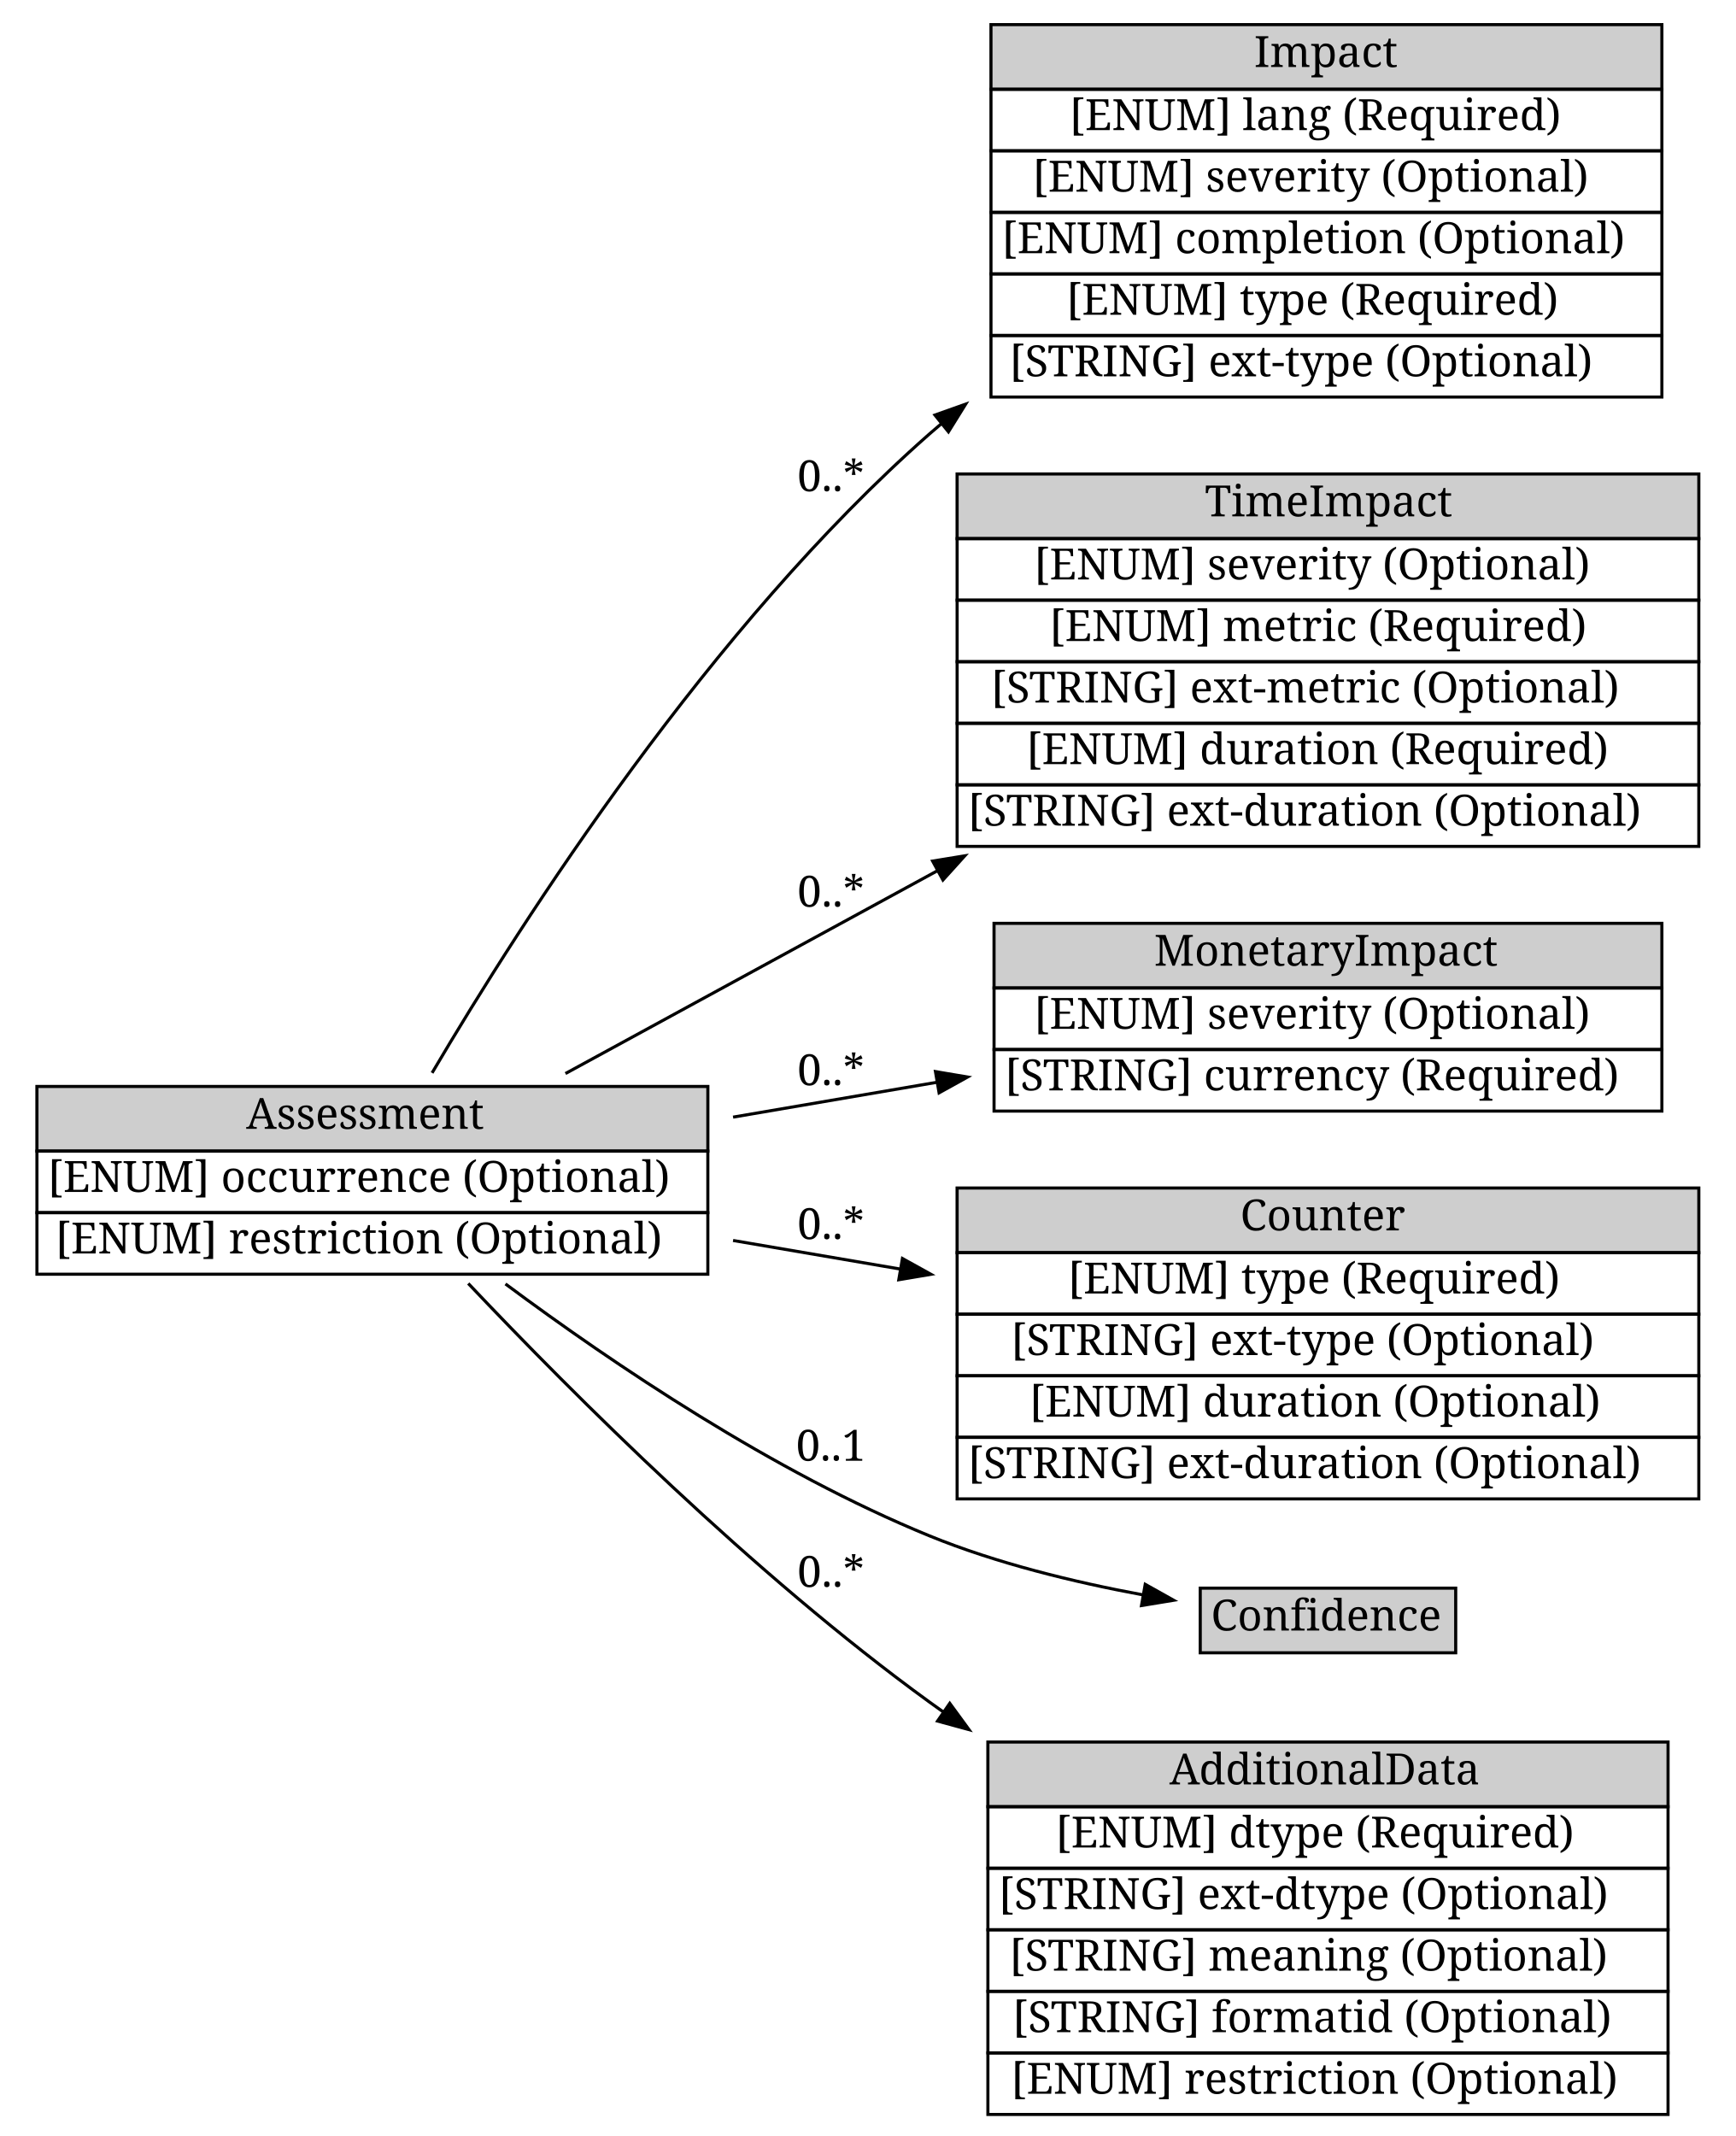
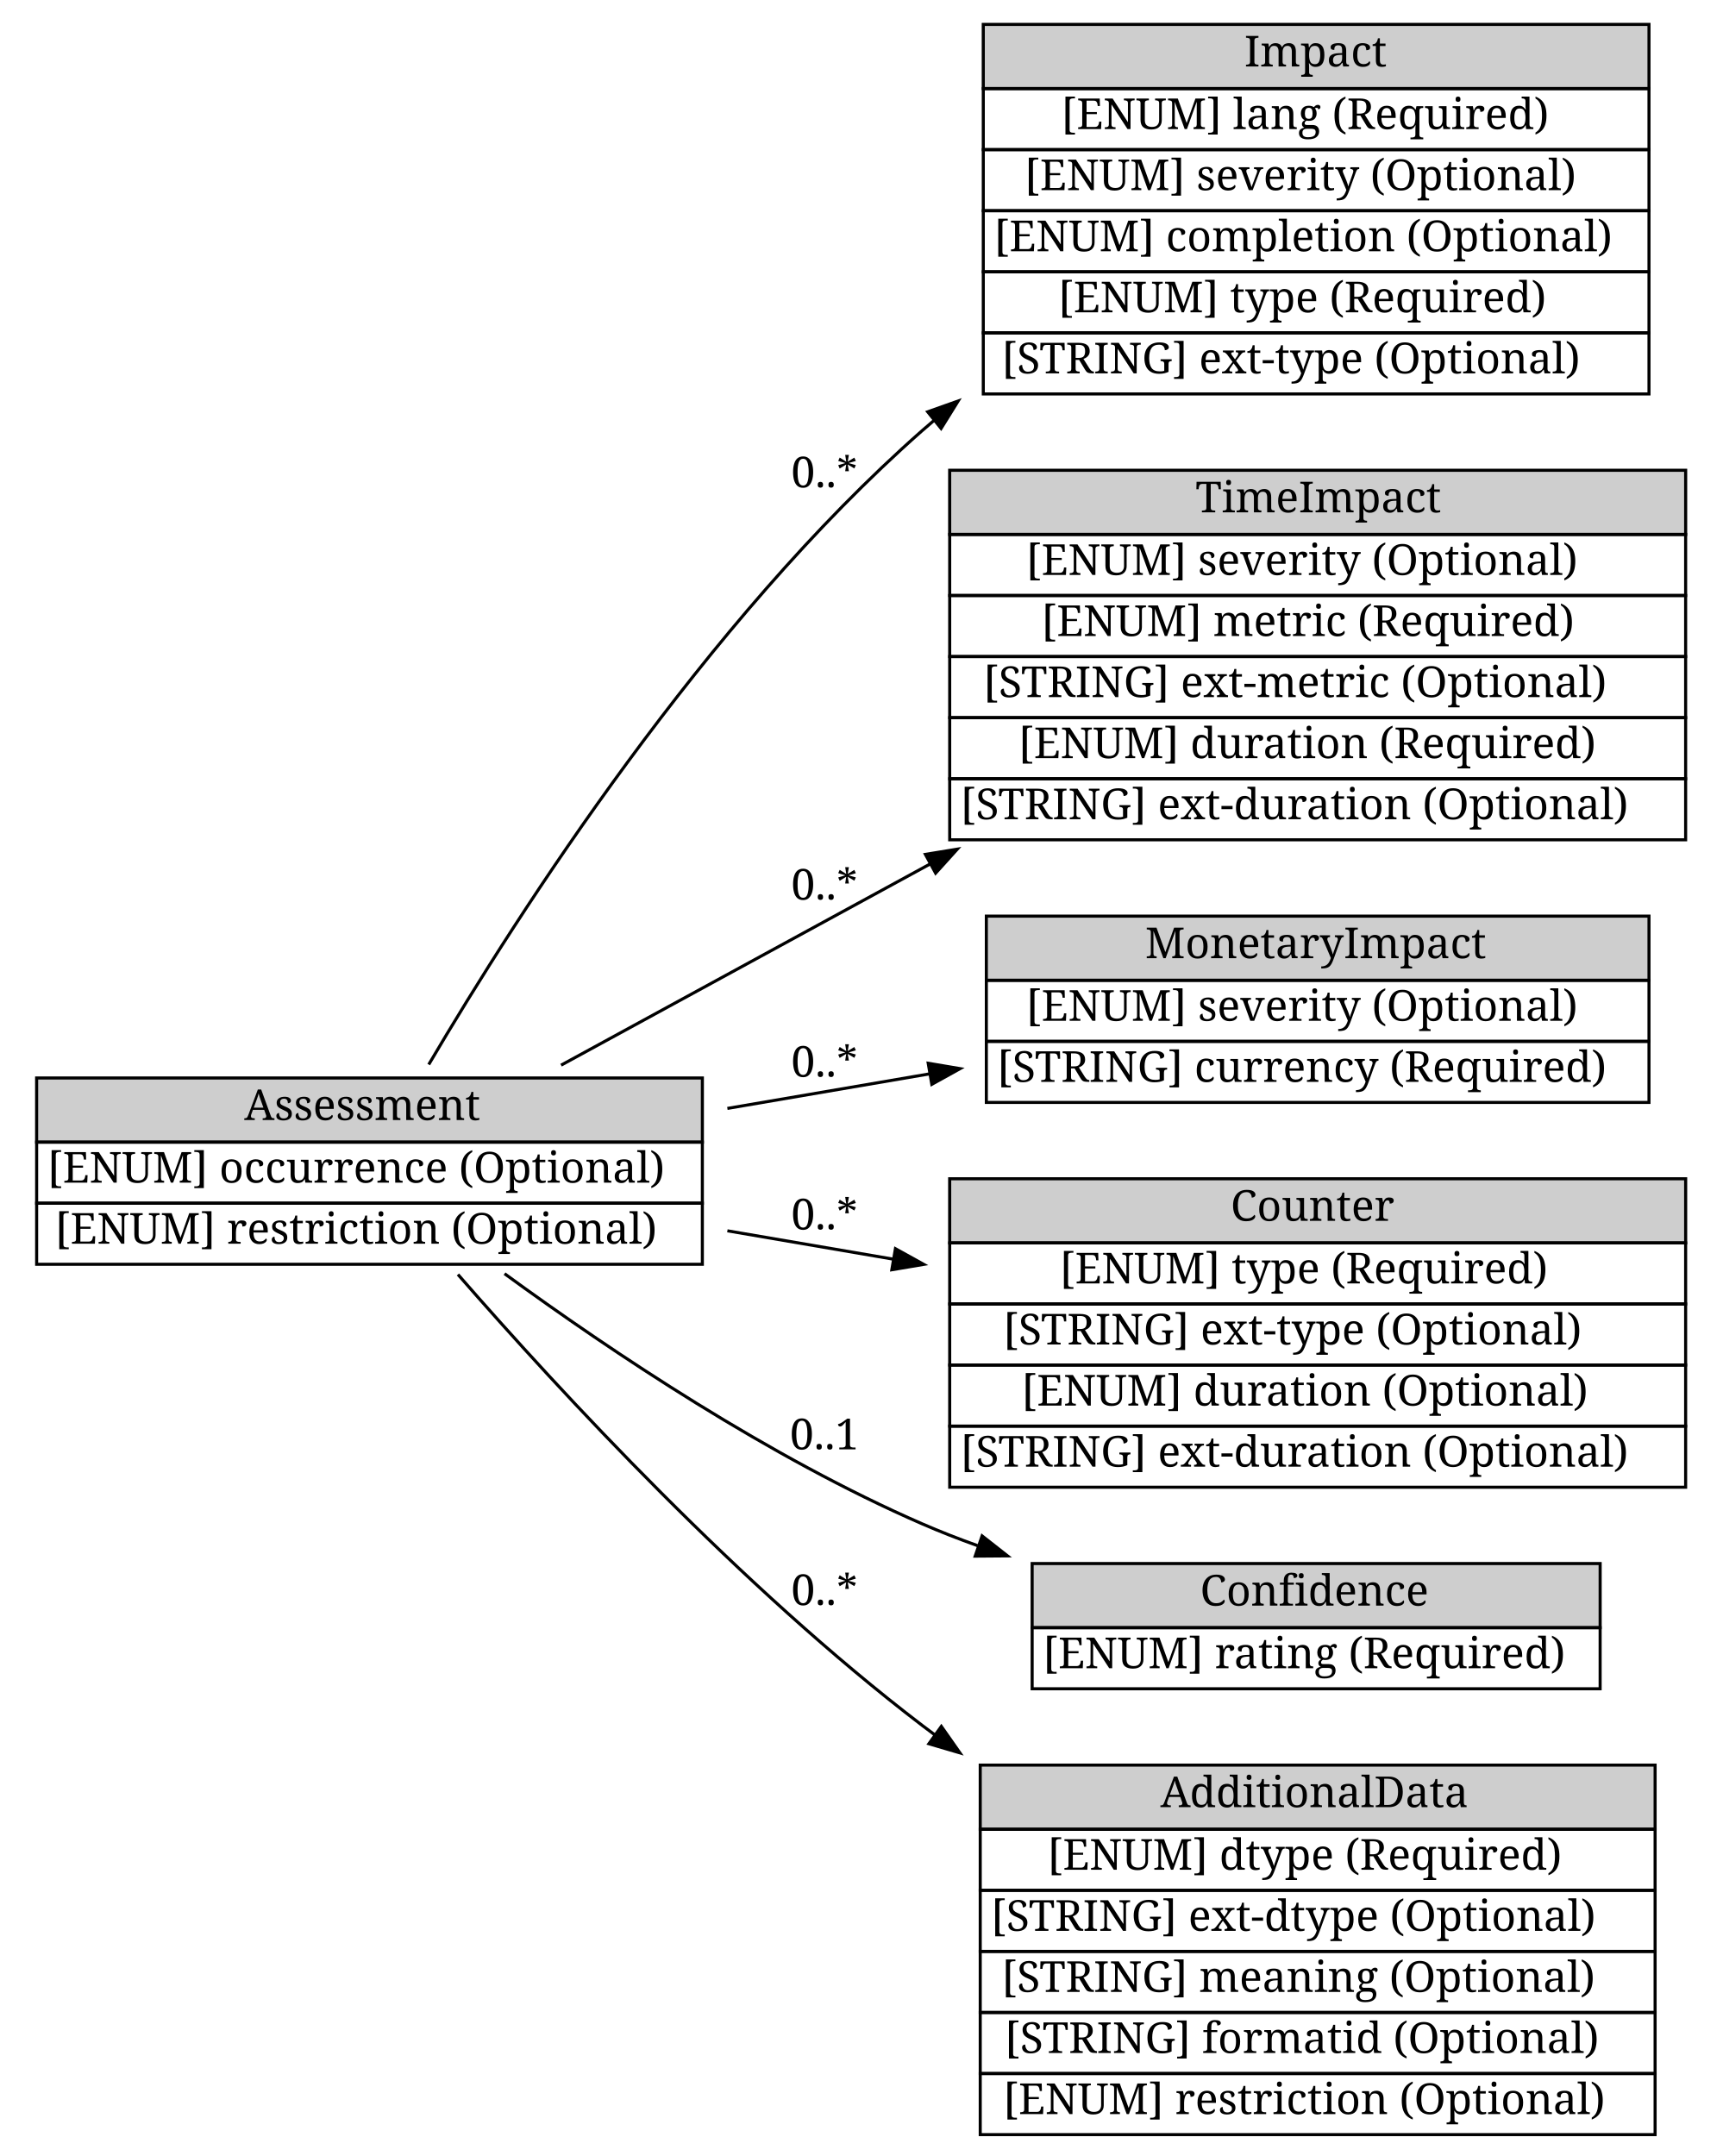
- <svg xmlns="http://www.w3.org/2000/svg" xmlns:xlink="http://www.w3.org/1999/xlink" width="564pt" height="694pt" viewBox="0.00 0.00 564.00 694.00">
-   <g id="graph1" class="graph" transform="scale(1 1) rotate(0) translate(4 690)">
-     <polygon fill="white" stroke="white" points="-4,5 -4,-690 561,-690 561,5 -4,5" />
+ <svg xmlns="http://www.w3.org/2000/svg" xmlns:xlink="http://www.w3.org/1999/xlink" width="564pt" height="706pt" viewBox="0.00 0.00 564.00 706.00">
+   <g id="graph1" class="graph" transform="scale(1 1) rotate(0) translate(4 702)">
+     <polygon fill="white" stroke="white" points="-4,5 -4,-702 561,-702 561,5 -4,5" />
    <g id="node1" class="node">
      <a xlink:href="#" xlink:title="The Assessment class describes the technical and non-technical repercussions of the incident on the CSIRT's constituency. ">
-         <polygon fill="#cecece" stroke="#cecece" points="8,-316 8,-337 226,-337 226,-316 8,-316" />
-         <polygon fill="none" stroke="black" points="8,-316 8,-337 226,-337 226,-316 8,-316" />
-         <text text-anchor="start" x="76" y="-323.233" font-family="Times Roman,serif" font-size="14.00">Assessment</text>
+         <polygon fill="#cecece" stroke="#cecece" points="8,-328 8,-349 226,-349 226,-328 8,-328" />
+         <polygon fill="none" stroke="black" points="8,-328 8,-349 226,-349 226,-328 8,-328" />
+         <text text-anchor="start" x="76" y="-335.233" font-family="Times Roman,serif" font-size="14.00">Assessment</text>
      </a>
      <a xlink:href="#" xlink:title="Specifies whether the assessment is describing actual or potential outcomes.  The default is &quot;actual&quot; and is assumed if not specified.">
-         <polygon fill="none" stroke="black" points="8,-296 8,-316 226,-316 226,-296 8,-296" />
-         <text text-anchor="start" x="11.5" y="-302.733" font-family="Times Roman,serif" font-size="14.00">[ENUM] occurrence (Optional) </text>
+         <polygon fill="none" stroke="black" points="8,-308 8,-328 226,-328 226,-308 8,-308" />
+         <text text-anchor="start" x="11.5" y="-314.733" font-family="Times Roman,serif" font-size="14.00">[ENUM] occurrence (Optional) </text>
      </a>
      <a xlink:href="#" xlink:title="This attribute is defined in Section 3.2.">
-         <polygon fill="none" stroke="black" points="8,-276 8,-296 226,-296 226,-276 8,-276" />
-         <text text-anchor="start" x="14" y="-282.733" font-family="Times Roman,serif" font-size="14.00">[ENUM] restriction (Optional) </text>
+         <polygon fill="none" stroke="black" points="8,-288 8,-308 226,-308 226,-288 8,-288" />
+         <text text-anchor="start" x="14" y="-294.733" font-family="Times Roman,serif" font-size="14.00">[ENUM] restriction (Optional) </text>
      </a>
    </g>
    <g id="node2" class="node">
      <a xlink:href="#" xlink:title="The Impact class allows for categorizing and describing the technical impact of the incident on the network of an organization. ">
-         <polygon fill="#cecece" stroke="#cecece" points="318,-661 318,-682 536,-682 536,-661 318,-661" />
-         <polygon fill="none" stroke="black" points="318,-661 318,-682 536,-682 536,-661 318,-661" />
-         <text text-anchor="start" x="403.5" y="-668.233" font-family="Times Roman,serif" font-size="14.00">Impact</text>
+         <polygon fill="#cecece" stroke="#cecece" points="318,-673 318,-694 536,-694 536,-673 318,-673" />
+         <polygon fill="none" stroke="black" points="318,-673 318,-694 536,-694 536,-673 318,-673" />
+         <text text-anchor="start" x="403.5" y="-680.233" font-family="Times Roman,serif" font-size="14.00">Impact</text>
      </a>
      <a xlink:href="#" xlink:title="A valid language code per RFC 4646 [7] constrained by the definition of &quot;xs:language&quot;.  The interpretation of this code is described in Section 6.">
-         <polygon fill="none" stroke="black" points="318,-641 318,-661 536,-661 536,-641 318,-641" />
-         <text text-anchor="start" x="343.5" y="-647.733" font-family="Times Roman,serif" font-size="14.00">[ENUM] lang (Required) </text>
+         <polygon fill="none" stroke="black" points="318,-653 318,-673 536,-673 536,-653 318,-653" />
+         <text text-anchor="start" x="343.5" y="-659.733" font-family="Times Roman,serif" font-size="14.00">[ENUM] lang (Required) </text>
      </a>
      <a xlink:href="#" xlink:title="An estimate of the relative severity of the activity.  The permitted values are shown below.  There is no default value.">
-         <polygon fill="none" stroke="black" points="318,-621 318,-641 536,-641 536,-621 318,-621" />
-         <text text-anchor="start" x="331.5" y="-627.733" font-family="Times Roman,serif" font-size="14.00">[ENUM] severity (Optional) </text>
+         <polygon fill="none" stroke="black" points="318,-633 318,-653 536,-653 536,-633 318,-633" />
+         <text text-anchor="start" x="331.5" y="-639.733" font-family="Times Roman,serif" font-size="14.00">[ENUM] severity (Optional) </text>
      </a>
      <a xlink:href="#" xlink:title="An indication whether the described activity was successful.  The permitted values are shown below.  There is no default value.">
-         <polygon fill="none" stroke="black" points="318,-601 318,-621 536,-621 536,-601 318,-601" />
-         <text text-anchor="start" x="321.5" y="-607.733" font-family="Times Roman,serif" font-size="14.00">[ENUM] completion (Optional) </text>
+         <polygon fill="none" stroke="black" points="318,-613 318,-633 536,-633 536,-613 318,-613" />
+         <text text-anchor="start" x="321.5" y="-619.733" font-family="Times Roman,serif" font-size="14.00">[ENUM] completion (Optional) </text>
      </a>
      <a xlink:href="#" xlink:title="Classifies the malicious activity into incident categories.  The permitted values are shown below.  The default value is &quot;other&quot;.">
-         <polygon fill="none" stroke="black" points="318,-581 318,-601 536,-601 536,-581 318,-581" />
-         <text text-anchor="start" x="342.5" y="-587.733" font-family="Times Roman,serif" font-size="14.00">[ENUM] type (Required) </text>
+         <polygon fill="none" stroke="black" points="318,-593 318,-613 536,-613 536,-593 318,-593" />
+         <text text-anchor="start" x="342.5" y="-599.733" font-family="Times Roman,serif" font-size="14.00">[ENUM] type (Required) </text>
      </a>
      <a xlink:href="#" xlink:title="A means by which to extend the type attribute. See Section 5.1.">
-         <polygon fill="none" stroke="black" points="318,-561 318,-581 536,-581 536,-561 318,-561" />
-         <text text-anchor="start" x="324" y="-567.733" font-family="Times Roman,serif" font-size="14.00">[STRING] ext-type (Optional) </text>
+         <polygon fill="none" stroke="black" points="318,-573 318,-593 536,-593 536,-573 318,-573" />
+         <text text-anchor="start" x="324" y="-579.733" font-family="Times Roman,serif" font-size="14.00">[STRING] ext-type (Optional) </text>
      </a>
    </g>
    <g id="edge2" class="edge">
-       <path fill="none" stroke="black" d="M136.395,-341.404C166.09,-391.786 226.916,-486.429 298,-549 299.295,-550.14 300.61,-551.27 301.944,-552.39" />
-       <polygon fill="black" stroke="black" points="299.791,-555.15 309.775,-558.695 304.181,-549.698 299.791,-555.15" />
-       <text text-anchor="middle" x="266" y="-530.4" font-family="Times Roman,serif" font-size="14.00">0..*</text>
+       <path fill="none" stroke="black" d="M136.395,-353.404C166.09,-403.786 226.916,-498.429 298,-561 299.295,-562.14 300.61,-563.27 301.944,-564.39" />
+       <polygon fill="black" stroke="black" points="299.791,-567.15 309.775,-570.695 304.181,-561.698 299.791,-567.15" />
+       <text text-anchor="middle" x="266" y="-542.4" font-family="Times Roman,serif" font-size="14.00">0..*</text>
    </g>
    <g id="node4" class="node">
      <a xlink:href="#" xlink:title="The TimeImpact class describes the impact of the incident on an organization as a function of time. It provides a way to convey down time and recovery time. ">
-         <polygon fill="#cecece" stroke="#cecece" points="307,-515 307,-536 548,-536 548,-515 307,-515" />
-         <polygon fill="none" stroke="black" points="307,-515 307,-536 548,-536 548,-515 307,-515" />
-         <text text-anchor="start" x="387.5" y="-522.233" font-family="Times Roman,serif" font-size="14.00">TimeImpact</text>
+         <polygon fill="#cecece" stroke="#cecece" points="307,-527 307,-548 548,-548 548,-527 307,-527" />
+         <polygon fill="none" stroke="black" points="307,-527 307,-548 548,-548 548,-527 307,-527" />
+         <text text-anchor="start" x="387.5" y="-534.233" font-family="Times Roman,serif" font-size="14.00">TimeImpact</text>
      </a>
      <a xlink:href="#" xlink:title="An estimate of the relative severity of the activity.  The permitted values are shown below.  There is no default value.">
-         <polygon fill="none" stroke="black" points="307,-495 307,-515 548,-515 548,-495 307,-495" />
-         <text text-anchor="start" x="332" y="-501.733" font-family="Times Roman,serif" font-size="14.00">[ENUM] severity (Optional) </text>
+         <polygon fill="none" stroke="black" points="307,-507 307,-527 548,-527 548,-507 307,-507" />
+         <text text-anchor="start" x="332" y="-513.733" font-family="Times Roman,serif" font-size="14.00">[ENUM] severity (Optional) </text>
      </a>
      <a xlink:href="#" xlink:title="Defines the metric in which the time is expressed.  The permitted values are shown below.  There is no default value.">
-         <polygon fill="none" stroke="black" points="307,-475 307,-495 548,-495 548,-475 307,-475" />
-         <text text-anchor="start" x="337" y="-481.733" font-family="Times Roman,serif" font-size="14.00">[ENUM] metric (Required) </text>
+         <polygon fill="none" stroke="black" points="307,-487 307,-507 548,-507 548,-487 307,-487" />
+         <text text-anchor="start" x="337" y="-493.733" font-family="Times Roman,serif" font-size="14.00">[ENUM] metric (Required) </text>
      </a>
      <a xlink:href="#" xlink:title="A means by which to extend the metric attribute.  See Section 5.1.">
-         <polygon fill="none" stroke="black" points="307,-455 307,-475 548,-475 548,-455 307,-455" />
-         <text text-anchor="start" x="318" y="-461.733" font-family="Times Roman,serif" font-size="14.00">[STRING] ext-metric (Optional) </text>
+         <polygon fill="none" stroke="black" points="307,-467 307,-487 548,-487 548,-467 307,-467" />
+         <text text-anchor="start" x="318" y="-473.733" font-family="Times Roman,serif" font-size="14.00">[STRING] ext-metric (Optional) </text>
      </a>
      <a xlink:href="#" xlink:title="Defines a unit of time, that when combined with the metric attribute, fully describes a metric of impact that will be conveyed in the element content.  The permitted values are shown below.  The default value is &quot;hour&quot;.">
-         <polygon fill="none" stroke="black" points="307,-435 307,-455 548,-455 548,-435 307,-435" />
-         <text text-anchor="start" x="329.5" y="-441.733" font-family="Times Roman,serif" font-size="14.00">[ENUM] duration (Required) </text>
+         <polygon fill="none" stroke="black" points="307,-447 307,-467 548,-467 548,-447 307,-447" />
+         <text text-anchor="start" x="329.5" y="-453.733" font-family="Times Roman,serif" font-size="14.00">[ENUM] duration (Required) </text>
      </a>
      <a xlink:href="#" xlink:title="A means by which to extend the duration attribute.  See Section 5.1.">
-         <polygon fill="none" stroke="black" points="307,-415 307,-435 548,-435 548,-415 307,-415" />
-         <text text-anchor="start" x="310.5" y="-421.733" font-family="Times Roman,serif" font-size="14.00">[STRING] ext-duration (Optional) </text>
+         <polygon fill="none" stroke="black" points="307,-427 307,-447 548,-447 548,-427 307,-427" />
+         <text text-anchor="start" x="310.5" y="-433.733" font-family="Times Roman,serif" font-size="14.00">[STRING] ext-duration (Optional) </text>
      </a>
    </g>
    <g id="edge4" class="edge">
-       <path fill="none" stroke="black" d="M179.733,-341.2C214.502,-360.154 259.009,-384.418 300.656,-407.122" />
-       <polygon fill="black" stroke="black" points="299.04,-410.227 309.495,-411.941 302.39,-404.081 299.04,-410.227" />
-       <text text-anchor="middle" x="266" y="-395.4" font-family="Times Roman,serif" font-size="14.00">0..*</text>
+       <path fill="none" stroke="black" d="M179.733,-353.2C214.502,-372.154 259.009,-396.418 300.656,-419.122" />
+       <polygon fill="black" stroke="black" points="299.04,-422.227 309.495,-423.941 302.39,-416.081 299.04,-422.227" />
+       <text text-anchor="middle" x="266" y="-407.4" font-family="Times Roman,serif" font-size="14.00">0..*</text>
    </g>
    <g id="node6" class="node">
      <a xlink:href="#" xlink:title="The MonetaryImpact class describes the financial impact of the activity on an organization. For example, this impact may consider losses due to the cost of the investigation or recovery, diminished ">
-         <polygon fill="#cecece" stroke="#cecece" points="319,-369 319,-390 536,-390 536,-369 319,-369" />
-         <polygon fill="none" stroke="black" points="319,-369 319,-390 536,-390 536,-369 319,-369" />
-         <text text-anchor="start" x="371" y="-376.233" font-family="Times Roman,serif" font-size="14.00">MonetaryImpact</text>
+         <polygon fill="#cecece" stroke="#cecece" points="319,-381 319,-402 536,-402 536,-381 319,-381" />
+         <polygon fill="none" stroke="black" points="319,-381 319,-402 536,-402 536,-381 319,-381" />
+         <text text-anchor="start" x="371" y="-388.233" font-family="Times Roman,serif" font-size="14.00">MonetaryImpact</text>
      </a>
      <a xlink:href="#" xlink:title="An estimate of the relative severity of the activity.  The permitted values are shown below.  There is no default value.">
-         <polygon fill="none" stroke="black" points="319,-349 319,-369 536,-369 536,-349 319,-349" />
-         <text text-anchor="start" x="332" y="-355.733" font-family="Times Roman,serif" font-size="14.00">[ENUM] severity (Optional) </text>
+         <polygon fill="none" stroke="black" points="319,-361 319,-381 536,-381 536,-361 319,-361" />
+         <text text-anchor="start" x="332" y="-367.733" font-family="Times Roman,serif" font-size="14.00">[ENUM] severity (Optional) </text>
      </a>
      <a xlink:href="#" xlink:title="Defines the currency in which the monetary impact is expressed.  The permitted values are defined in ISO 4217:2001, Codes for the representation of currencies and funds [14].  There is no default value.">
-         <polygon fill="none" stroke="black" points="319,-329 319,-349 536,-349 536,-329 319,-329" />
-         <text text-anchor="start" x="322.5" y="-335.733" font-family="Times Roman,serif" font-size="14.00">[STRING] currency (Required) </text>
+         <polygon fill="none" stroke="black" points="319,-341 319,-361 536,-361 536,-341 319,-341" />
+         <text text-anchor="start" x="322.5" y="-347.733" font-family="Times Roman,serif" font-size="14.00">[STRING] currency (Required) </text>
      </a>
    </g>
    <g id="edge6" class="edge">
-       <path fill="none" stroke="black" d="M234.198,-327.037C255.832,-330.736 278.512,-334.613 300.409,-338.357" />
-       <polygon fill="black" stroke="black" points="299.961,-341.831 310.408,-340.067 301.141,-334.931 299.961,-341.831" />
-       <text text-anchor="middle" x="266" y="-337.4" font-family="Times Roman,serif" font-size="14.00">0..*</text>
+       <path fill="none" stroke="black" d="M234.198,-339.037C255.832,-342.736 278.512,-346.613 300.409,-350.357" />
+       <polygon fill="black" stroke="black" points="299.961,-353.831 310.408,-352.067 301.141,-346.931 299.961,-353.831" />
+       <text text-anchor="middle" x="266" y="-349.4" font-family="Times Roman,serif" font-size="14.00">0..*</text>
    </g>
    <g id="node8" class="node">
      <a xlink:href="#" xlink:title="The Counter class summarize multiple occurrences of some event, or conveys counts or rates on various features (e.g., packets, sessions, events). ">
-         <polygon fill="#cecece" stroke="#cecece" points="307,-283 307,-304 548,-304 548,-283 307,-283" />
-         <polygon fill="none" stroke="black" points="307,-283 307,-304 548,-304 548,-283 307,-283" />
-         <text text-anchor="start" x="399" y="-290.233" font-family="Times Roman,serif" font-size="14.00">Counter</text>
+         <polygon fill="#cecece" stroke="#cecece" points="307,-295 307,-316 548,-316 548,-295 307,-295" />
+         <polygon fill="none" stroke="black" points="307,-295 307,-316 548,-316 548,-295 307,-295" />
+         <text text-anchor="start" x="399" y="-302.233" font-family="Times Roman,serif" font-size="14.00">Counter</text>
      </a>
      <a xlink:href="#" xlink:title="Specifies the units of the element content.">
-         <polygon fill="none" stroke="black" points="307,-263 307,-283 548,-283 548,-263 307,-263" />
-         <text text-anchor="start" x="343" y="-269.733" font-family="Times Roman,serif" font-size="14.00">[ENUM] type (Required) </text>
+         <polygon fill="none" stroke="black" points="307,-275 307,-295 548,-295 548,-275 307,-275" />
+         <text text-anchor="start" x="343" y="-281.733" font-family="Times Roman,serif" font-size="14.00">[ENUM] type (Required) </text>
      </a>
      <a xlink:href="#" xlink:title="A means by which to extend the type attribute. See Section 5.1.">
-         <polygon fill="none" stroke="black" points="307,-243 307,-263 548,-263 548,-243 307,-243" />
-         <text text-anchor="start" x="324.5" y="-249.733" font-family="Times Roman,serif" font-size="14.00">[STRING] ext-type (Optional) </text>
+         <polygon fill="none" stroke="black" points="307,-255 307,-275 548,-275 548,-255 307,-255" />
+         <text text-anchor="start" x="324.5" y="-261.733" font-family="Times Roman,serif" font-size="14.00">[STRING] ext-type (Optional) </text>
      </a>
      <a xlink:href="#" xlink:title="If present, the Counter class represents a rate rather than a count over the entire event.  In that case, this attribute specifies the denominator of the rate (where the type attribute specified the nominator).  The possible values of this attribute are defined in Section 3.10.2">
-         <polygon fill="none" stroke="black" points="307,-223 307,-243 548,-243 548,-223 307,-223" />
-         <text text-anchor="start" x="330.5" y="-229.733" font-family="Times Roman,serif" font-size="14.00">[ENUM] duration (Optional) </text>
+         <polygon fill="none" stroke="black" points="307,-235 307,-255 548,-255 548,-235 307,-235" />
+         <text text-anchor="start" x="330.5" y="-241.733" font-family="Times Roman,serif" font-size="14.00">[ENUM] duration (Optional) </text>
      </a>
      <a xlink:href="#" xlink:title="A means by which to extend the duration attribute.  See Section 5.1.">
-         <polygon fill="none" stroke="black" points="307,-203 307,-223 548,-223 548,-203 307,-203" />
-         <text text-anchor="start" x="310.5" y="-209.733" font-family="Times Roman,serif" font-size="14.00">[STRING] ext-duration (Optional) </text>
+         <polygon fill="none" stroke="black" points="307,-215 307,-235 548,-235 548,-215 307,-215" />
+         <text text-anchor="start" x="310.5" y="-221.733" font-family="Times Roman,serif" font-size="14.00">[STRING] ext-duration (Optional) </text>
      </a>
    </g>
    <g id="edge8" class="edge">
-       <path fill="none" stroke="black" d="M234.198,-286.963C251.92,-283.933 270.343,-280.783 288.464,-277.685" />
-       <polygon fill="black" stroke="black" points="289.226,-281.106 298.493,-275.971 288.046,-274.206 289.226,-281.106" />
-       <text text-anchor="middle" x="266" y="-287.4" font-family="Times Roman,serif" font-size="14.00">0..*</text>
+       <path fill="none" stroke="black" d="M234.198,-298.963C251.92,-295.933 270.343,-292.783 288.464,-289.685" />
+       <polygon fill="black" stroke="black" points="289.226,-293.106 298.493,-287.971 288.046,-286.206 289.226,-293.106" />
+       <text text-anchor="middle" x="266" y="-299.4" font-family="Times Roman,serif" font-size="14.00">0..*</text>
    </g>
    <g id="node10" class="node">
      <a xlink:href="#" xlink:title="The Confidence class represents a best estimate of the validity and accuracy of the described impact (see Section 3.10) of the incident activity. This estimate can be expressed as a category or a numeric calculation. ">
-         <polygon fill="#cecece" stroke="#cecece" points="386,-153 386,-174 469,-174 469,-153 386,-153" />
-         <polygon fill="none" stroke="black" points="386,-153 386,-174 469,-174 469,-153 386,-153" />
-         <text text-anchor="start" x="389.5" y="-160.233" font-family="Times Roman,serif" font-size="14.00">Confidence</text>
+         <polygon fill="#cecece" stroke="#cecece" points="334,-169 334,-190 520,-190 520,-169 334,-169" />
+         <polygon fill="none" stroke="black" points="334,-169 334,-190 520,-190 520,-169 334,-169" />
+         <text text-anchor="start" x="389" y="-176.233" font-family="Times Roman,serif" font-size="14.00">Confidence</text>
+       </a>
+       <a xlink:href="#" xlink:title="A rating of the analytical validity of the specified Assessment.  The permitted values are shown below. There is no default value.">
+         <polygon fill="none" stroke="black" points="334,-149 334,-169 520,-169 520,-149 334,-149" />
+         <text text-anchor="start" x="337.5" y="-155.733" font-family="Times Roman,serif" font-size="14.00">[ENUM] rating (Required) </text>
      </a>
    </g>
    <g id="edge10" class="edge">
-       <path fill="none" stroke="black" d="M160.237,-272.845C195.428,-246.691 247.389,-211.694 298,-191 319.856,-182.064 345.053,-175.945 367.346,-171.824" />
-       <polygon fill="black" stroke="black" points="368.117,-175.242 377.362,-170.068 366.908,-168.347 368.117,-175.242" />
-       <text text-anchor="middle" x="266" y="-215.4" font-family="Times Roman,serif" font-size="14.00">0..1</text>
+       <path fill="none" stroke="black" d="M161.221,-284.925C196.539,-259.167 248.2,-224.656 298,-203 303.843,-200.459 309.923,-198.083 316.122,-195.865" />
+       <polygon fill="black" stroke="black" points="317.611,-199.055 325.943,-192.51 315.348,-192.431 317.611,-199.055" />
+       <text text-anchor="middle" x="266" y="-227.4" font-family="Times Roman,serif" font-size="14.00">0..1</text>
    </g>
    <g id="node12" class="node">
      <a xlink:href="#" xlink:title="The AdditionalData class serves as an extension mechanism for information not otherwise represented in the data model. For relatively simple information, atomic data types (e.g., integers, strings) are provided with a mechanism to annotate their meaning. The class can also be used to extend the data model (and the associated Schema) to support proprietary extensions by encapsulating entire XML documents conforming to another Schema (e.g., IDMEF). A detailed discussion for extending the data model and the schema can be found in Section 5. ">
        <polygon fill="#cecece" stroke="#cecece" points="317,-103 317,-124 538,-124 538,-103 317,-103" />
        <polygon fill="none" stroke="black" points="317,-103 317,-124 538,-124 538,-103 317,-103" />
        <text text-anchor="start" x="376" y="-110.233" font-family="Times Roman,serif" font-size="14.00">AdditionalData</text>
      </a>
      <a xlink:href="#" xlink:title="The data type of the element content.  The permitted values for this attribute are shown below.  The default value is &quot;string&quot;.">
        <polygon fill="none" stroke="black" points="317,-83 317,-103 538,-103 538,-83 317,-83" />
        <text text-anchor="start" x="339" y="-89.733" font-family="Times Roman,serif" font-size="14.00">[ENUM] dtype (Required) </text>
      </a>
      <a xlink:href="#" xlink:title="A means by which to extend the dtype attribute.  See Section 5.1.">
        <polygon fill="none" stroke="black" points="317,-63 317,-83 538,-83 538,-63 317,-63" />
        <text text-anchor="start" x="320.5" y="-69.733" font-family="Times Roman,serif" font-size="14.00">[STRING] ext-dtype (Optional) </text>
      </a>
      <a xlink:href="#" xlink:title="A free-form description of the element content.">
        <polygon fill="none" stroke="black" points="317,-43 317,-63 538,-63 538,-43 317,-43" />
        <text text-anchor="start" x="324" y="-49.733" font-family="Times Roman,serif" font-size="14.00">[STRING] meaning (Optional) </text>
      </a>
      <a xlink:href="#" xlink:title="An identifier referencing the format and semantics of the element content.">
        <polygon fill="none" stroke="black" points="317,-23 317,-43 538,-43 538,-23 317,-23" />
        <text text-anchor="start" x="325" y="-29.733" font-family="Times Roman,serif" font-size="14.00">[STRING] formatid (Optional) </text>
      </a>
      <a xlink:href="#" xlink:title="This attribute has been defined in Section 3.2.">
        <polygon fill="none" stroke="black" points="317,-3 317,-23 538,-23 538,-3 317,-3" />
        <text text-anchor="start" x="324.5" y="-9.733" font-family="Times Roman,serif" font-size="14.00">[ENUM] restriction (Optional) </text>
      </a>
    </g>
    <g id="edge12" class="edge">
-       <path fill="none" stroke="black" d="M148.152,-272.996C182.581,-236.602 240.766,-178.508 298,-137 299.432,-135.961 300.88,-134.926 302.343,-133.894" />
-       <polygon fill="black" stroke="black" points="304.609,-136.583 310.861,-128.029 300.64,-130.817 304.609,-136.583" />
-       <text text-anchor="middle" x="266" y="-174.4" font-family="Times Roman,serif" font-size="14.00">0..*</text>
+       <path fill="none" stroke="black" d="M145.962,-284.667C179.831,-245.83 238.826,-182.13 298,-137 299.372,-135.954 300.76,-134.913 302.163,-133.877" />
+       <polygon fill="black" stroke="black" points="304.264,-136.677 310.347,-128.003 300.182,-130.99 304.264,-136.677" />
+       <text text-anchor="middle" x="266" y="-176.4" font-family="Times Roman,serif" font-size="14.00">0..*</text>
    </g>
  </g>
</svg>
